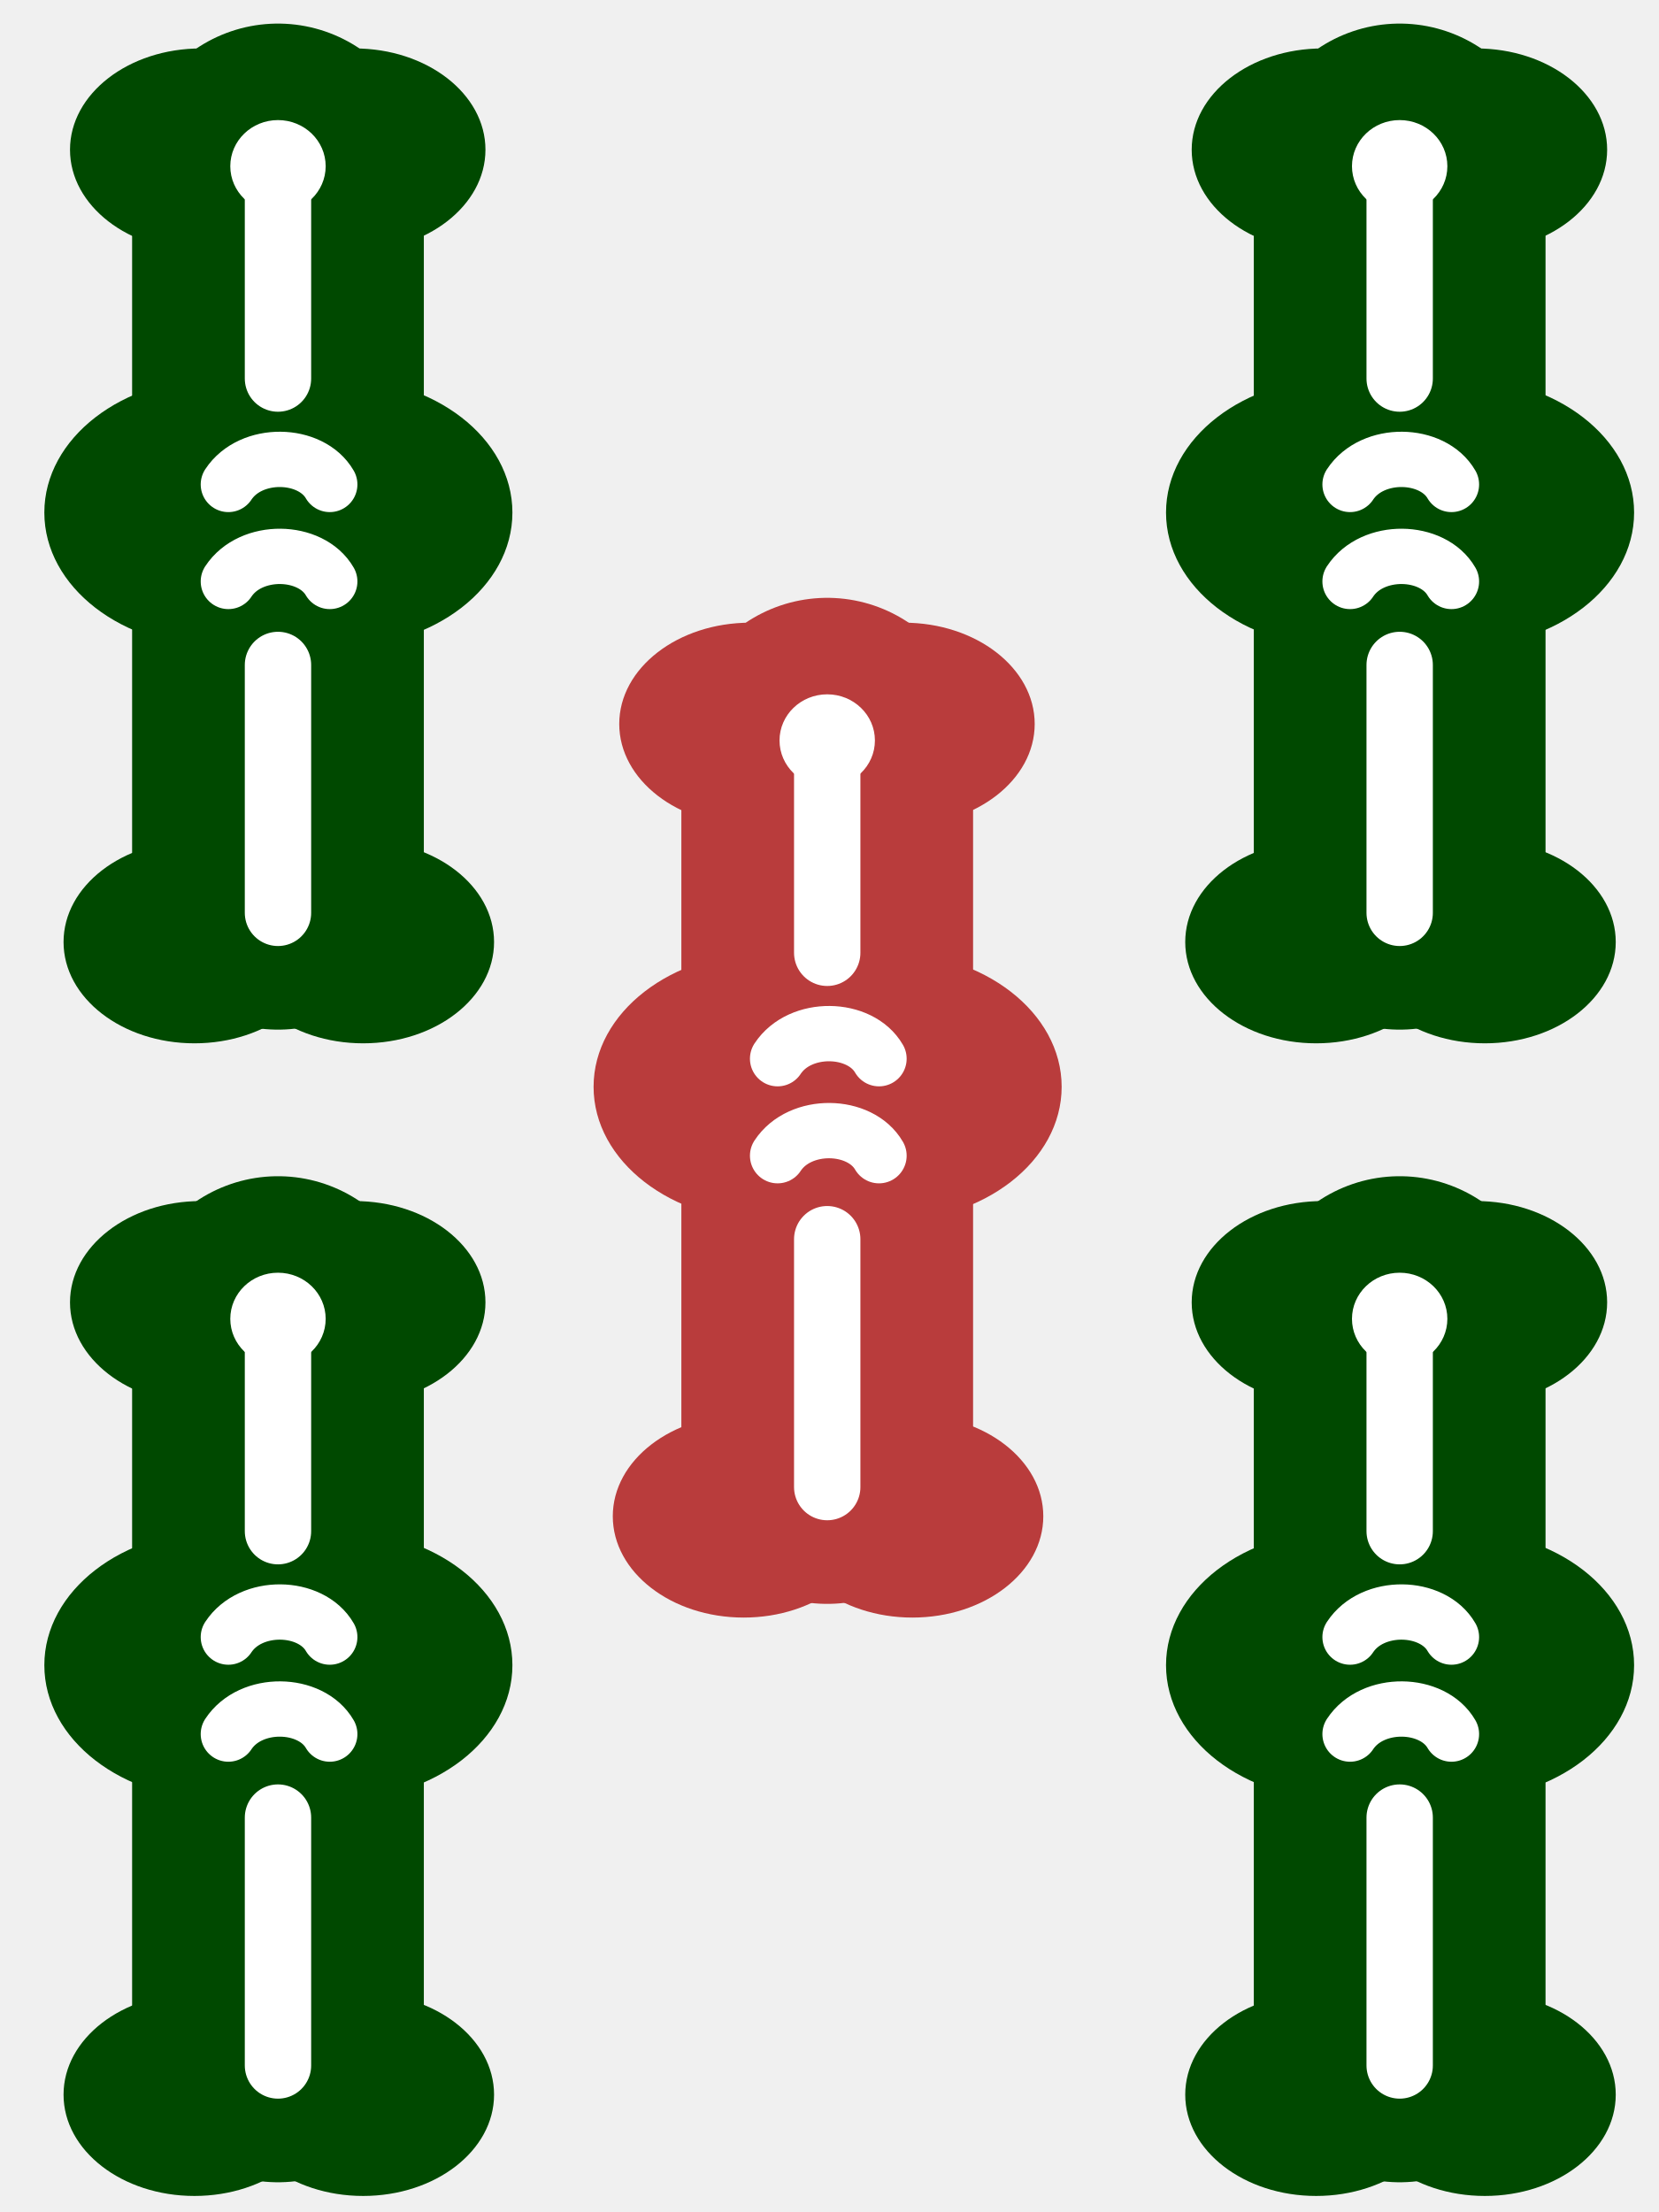
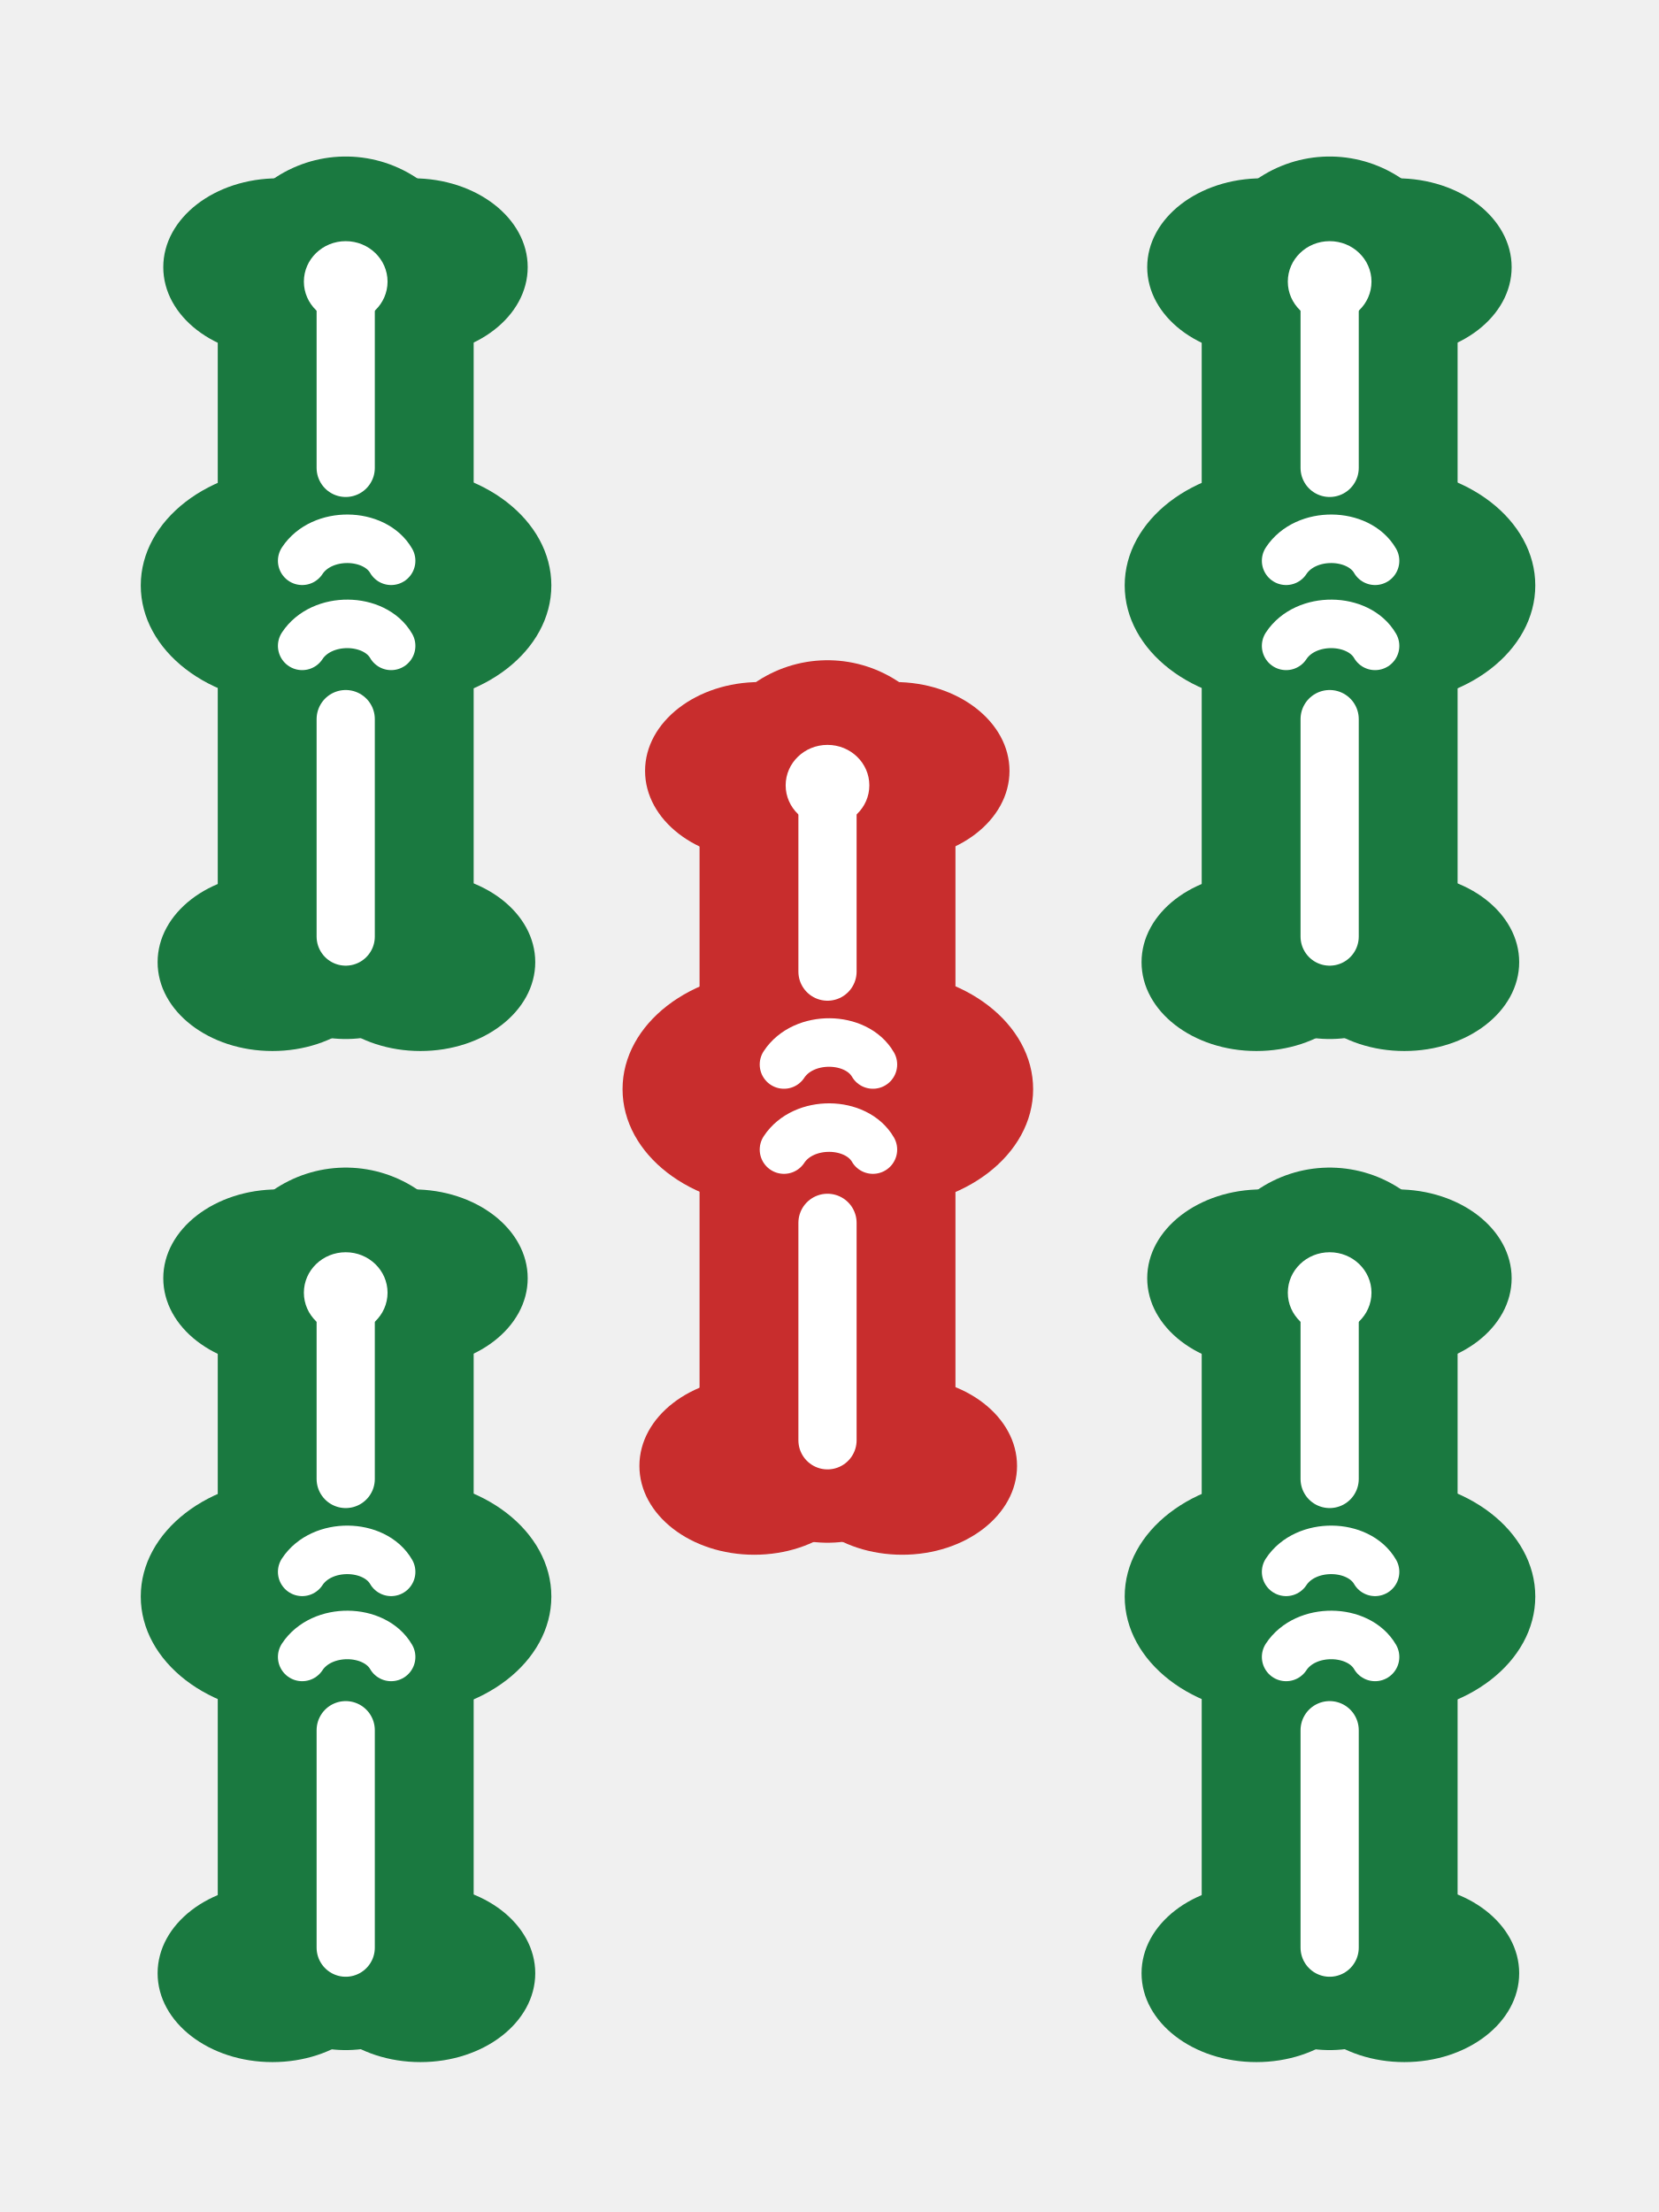
- <svg xmlns="http://www.w3.org/2000/svg" xmlns:ns1="http://www.openswatchbook.org/uri/2009/osb" width="300" height="400" viewBox="0 0 300 400" id="svg2" version="1.1">
+ <svg xmlns="http://www.w3.org/2000/svg" xmlns:ns1="http://www.openswatchbook.org/uri/2009/osb" width="300" height="400" viewBox="-21 -28 342 456" id="svg2" version="1.1">
  <defs id="defs4">
    <linearGradient id="linearGradient10055" ns1:paint="solid">
      <stop style="stop-color:#000000;stop-opacity:1;" offset="0" id="stop10057" />
    </linearGradient>
    <marker orient="auto" refY="0" refX="0" id="Arrow1Lstart" style="overflow:visible">
      <path id="path4978" d="M 0,0 5,-5 -12.5,0 5,5 0,0 Z" style="fill:#000000;fill-opacity:1;fill-rule:evenodd;stroke:#ff5c00;stroke-width:1pt;stroke-opacity:1" transform="matrix(0.8,0,0,0.8,10,0)" />
    </marker>
    <clipPath clipPathUnits="userSpaceOnUse" id="clipPath4243">
      <circle style="opacity:1;fill:#000000;fill-opacity:0.297;fill-rule:nonzero;stroke:#000000;stroke-width:19.133;stroke-linecap:butt;stroke-linejoin:round;stroke-miterlimit:4;stroke-dasharray:none;stroke-dashoffset:0;stroke-opacity:1" id="circle4245" cx="-264.66" cy="-198.207" r="293.954" />
    </clipPath>
    <clipPath clipPathUnits="userSpaceOnUse" id="clipPath7847">
      <ellipse style="opacity:1;fill:#822600;fill-opacity:1;fill-rule:nonzero;stroke:none;stroke-width:12;stroke-linecap:round;stroke-linejoin:round;stroke-miterlimit:4;stroke-dasharray:none;stroke-dashoffset:0;stroke-opacity:1" id="ellipse7849" cx="394" cy="552.362" rx="349.495" ry="216" />
    </clipPath>
    <clipPath clipPathUnits="userSpaceOnUse" id="clipPath4243-1">
      <circle style="opacity:1;fill:#000000;fill-opacity:0.297;fill-rule:nonzero;stroke:#000000;stroke-width:19.133;stroke-linecap:butt;stroke-linejoin:round;stroke-miterlimit:4;stroke-dasharray:none;stroke-dashoffset:0;stroke-opacity:1" id="circle4245-4" cx="-264.66" cy="-198.207" r="293.954" />
    </clipPath>
    <clipPath clipPathUnits="userSpaceOnUse" id="clipPath7876">
      <circle style="opacity:1;fill:#000000;fill-opacity:0.297;fill-rule:nonzero;stroke:#000000;stroke-width:19.133;stroke-linecap:butt;stroke-linejoin:round;stroke-miterlimit:4;stroke-dasharray:none;stroke-dashoffset:0;stroke-opacity:1" id="circle7878" cx="-264.66" cy="-198.207" r="293.954" />
    </clipPath>
    <clipPath clipPathUnits="userSpaceOnUse" id="clipPath14693">
      <rect style="opacity:1;fill:#a53c3c;fill-opacity:1;fill-rule:nonzero;stroke:none;stroke-width:8;stroke-linecap:round;stroke-linejoin:round;stroke-miterlimit:4;stroke-dasharray:none;stroke-dashoffset:0;stroke-opacity:1" id="rect14695" width="131.784" height="168.821" x="-332.596" y="383.498" rx="1.255" ry="3.751" transform="matrix(0.9993908,-0.03489951,0.03489951,0.9993908,0,0)" />
    </clipPath>
    <clipPath clipPathUnits="userSpaceOnUse" id="clipPath14952">
      <ellipse style="opacity:1;fill:#a53c3c;fill-opacity:1;fill-rule:nonzero;stroke:none;stroke-width:7;stroke-linecap:round;stroke-linejoin:round;stroke-miterlimit:4;stroke-dasharray:none;stroke-dashoffset:0;stroke-opacity:1" id="ellipse14954" cx="-271.344" cy="647.256" rx="69.057" ry="116.911" transform="matrix(0.9993908,-0.03489951,0.03489951,0.9993908,0,0)" />
    </clipPath>
  </defs>
  <g id="layer1" transform="translate(0,-652.3622)">
    <g transform="matrix(0.9591565,0,0,0.9591565,-93.20763,235.2361)" id="g4271">
-       <ellipse style="opacity:1;fill:#004900;fill-opacity:1;fill-rule:nonzero;stroke:none;stroke-width:30;stroke-linecap:round;stroke-linejoin:round;stroke-miterlimit:4;stroke-dasharray:none;stroke-dashoffset:0;stroke-opacity:1" id="ellipse4273" cx="135.055" cy="680.426" rx="24.68" ry="19.097" />
-       <ellipse cy="680.426" cx="164.02" id="ellipse4275" style="opacity:1;fill:#004900;fill-opacity:1;fill-rule:nonzero;stroke:none;stroke-width:30;stroke-linecap:round;stroke-linejoin:round;stroke-miterlimit:4;stroke-dasharray:none;stroke-dashoffset:0;stroke-opacity:1" rx="24.68" ry="19.097" />
-       <ellipse cy="829.799" cx="133.838" id="ellipse4277" style="opacity:1;fill:#004900;fill-opacity:1;fill-rule:nonzero;stroke:none;stroke-width:30;stroke-linecap:round;stroke-linejoin:round;stroke-miterlimit:4;stroke-dasharray:none;stroke-dashoffset:0;stroke-opacity:1" rx="24.68" ry="19.097" />
-       <path style="fill:none;fill-rule:evenodd;stroke:#004900;stroke-width:55;stroke-linecap:round;stroke-linejoin:miter;stroke-miterlimit:4;stroke-dasharray:none;stroke-opacity:1" d="m 149.585,818.816 0,-134.674" id="path4279" />
-       <ellipse style="opacity:1;fill:#004900;fill-opacity:1;fill-rule:nonzero;stroke:none;stroke-width:30;stroke-linecap:round;stroke-linejoin:round;stroke-miterlimit:4;stroke-dasharray:none;stroke-dashoffset:0;stroke-opacity:1" id="ellipse4281" cx="165.642" cy="829.799" rx="24.68" ry="19.097" />
-       <ellipse style="opacity:1;fill:#004900;fill-opacity:1;fill-rule:nonzero;stroke:none;stroke-width:30;stroke-linecap:round;stroke-linejoin:round;stroke-miterlimit:4;stroke-dasharray:none;stroke-dashoffset:0;stroke-opacity:1" id="ellipse4283" cx="160.995" cy="748.831" rx="32.787" ry="25.37" />
-       <ellipse cy="748.831" cx="138.323" id="ellipse4285" style="opacity:1;fill:#004900;fill-opacity:1;fill-rule:nonzero;stroke:none;stroke-width:30;stroke-linecap:round;stroke-linejoin:round;stroke-miterlimit:4;stroke-dasharray:none;stroke-dashoffset:0;stroke-opacity:1" rx="32.787" ry="25.37" />
+       <ellipse style="opacity:1;fill:#1a7940;fill-opacity:1;fill-rule:nonzero;stroke:none;stroke-width:30;stroke-linecap:round;stroke-linejoin:round;stroke-miterlimit:4;stroke-dasharray:none;stroke-dashoffset:0;stroke-opacity:1" id="ellipse4273" cx="135.055" cy="680.426" rx="24.68" ry="19.097" />
+       <ellipse cy="680.426" cx="164.02" id="ellipse4275" style="opacity:1;fill:#1a7940;fill-opacity:1;fill-rule:nonzero;stroke:none;stroke-width:30;stroke-linecap:round;stroke-linejoin:round;stroke-miterlimit:4;stroke-dasharray:none;stroke-dashoffset:0;stroke-opacity:1" rx="24.68" ry="19.097" />
+       <ellipse cy="829.799" cx="133.838" id="ellipse4277" style="opacity:1;fill:#1a7940;fill-opacity:1;fill-rule:nonzero;stroke:none;stroke-width:30;stroke-linecap:round;stroke-linejoin:round;stroke-miterlimit:4;stroke-dasharray:none;stroke-dashoffset:0;stroke-opacity:1" rx="24.68" ry="19.097" />
+       <path style="fill:none;fill-rule:evenodd;stroke:#1a7940;stroke-width:55;stroke-linecap:round;stroke-linejoin:miter;stroke-miterlimit:4;stroke-dasharray:none;stroke-opacity:1" d="m 149.585,818.816 0,-134.674" id="path4279" />
+       <ellipse style="opacity:1;fill:#1a7940;fill-opacity:1;fill-rule:nonzero;stroke:none;stroke-width:30;stroke-linecap:round;stroke-linejoin:round;stroke-miterlimit:4;stroke-dasharray:none;stroke-dashoffset:0;stroke-opacity:1" id="ellipse4281" cx="165.642" cy="829.799" rx="24.68" ry="19.097" />
+       <ellipse style="opacity:1;fill:#1a7940;fill-opacity:1;fill-rule:nonzero;stroke:none;stroke-width:30;stroke-linecap:round;stroke-linejoin:round;stroke-miterlimit:4;stroke-dasharray:none;stroke-dashoffset:0;stroke-opacity:1" id="ellipse4283" cx="160.995" cy="748.831" rx="32.787" ry="25.37" />
+       <ellipse cy="748.831" cx="138.323" id="ellipse4285" style="opacity:1;fill:#1a7940;fill-opacity:1;fill-rule:nonzero;stroke:none;stroke-width:30;stroke-linecap:round;stroke-linejoin:round;stroke-miterlimit:4;stroke-dasharray:none;stroke-dashoffset:0;stroke-opacity:1" rx="32.787" ry="25.37" />
      <path style="fill:none;fill-rule:evenodd;stroke:#ffffff;stroke-width:12.511;stroke-linecap:round;stroke-linejoin:miter;stroke-miterlimit:4;stroke-dasharray:none;stroke-opacity:1" d="m 149.585,685.723 0,37.842" id="path4287" />
      <path id="path4289" d="m 149.585,777.562 0,46.734" style="fill:none;fill-rule:evenodd;stroke:#ffffff;stroke-width:12.511;stroke-linecap:round;stroke-linejoin:miter;stroke-miterlimit:4;stroke-dasharray:none;stroke-opacity:1" />
      <ellipse ry="8.697" rx="8.992" style="opacity:1;fill:#ffffff;fill-opacity:1;fill-rule:nonzero;stroke:none;stroke-width:10;stroke-linecap:round;stroke-linejoin:round;stroke-miterlimit:4;stroke-dasharray:none;stroke-dashoffset:0;stroke-opacity:1" id="ellipse4291" cx="149.585" cy="683.533" />
      <path id="path4293" d="m 140.229,761.818 c 4.228,-6.441 15.56,-6.163 19.118,0" style="fill:none;fill-rule:evenodd;stroke:#ffffff;stroke-width:10.426;stroke-linecap:round;stroke-linejoin:round;stroke-miterlimit:4;stroke-dasharray:none;stroke-opacity:1" />
      <path style="fill:none;fill-rule:evenodd;stroke:#ffffff;stroke-width:10.426;stroke-linecap:round;stroke-linejoin:round;stroke-miterlimit:4;stroke-dasharray:none;stroke-opacity:1" d="m 140.229,743.531 c 4.228,-6.441 15.56,-6.163 19.118,0" id="path4295" />
    </g>
    <g transform="matrix(0.9591565,0,0,0.9591565,109.6294,235.2361)" id="g4297">
-       <ellipse style="opacity:1;fill:#004900;fill-opacity:1;fill-rule:nonzero;stroke:none;stroke-width:30;stroke-linecap:round;stroke-linejoin:round;stroke-miterlimit:4;stroke-dasharray:none;stroke-dashoffset:0;stroke-opacity:1" id="ellipse4299" cx="135.055" cy="680.426" rx="24.68" ry="19.097" />
-       <ellipse cy="680.426" cx="164.02" id="ellipse4301" style="opacity:1;fill:#004900;fill-opacity:1;fill-rule:nonzero;stroke:none;stroke-width:30;stroke-linecap:round;stroke-linejoin:round;stroke-miterlimit:4;stroke-dasharray:none;stroke-dashoffset:0;stroke-opacity:1" rx="24.68" ry="19.097" />
-       <ellipse cy="829.799" cx="133.838" id="ellipse4303" style="opacity:1;fill:#004900;fill-opacity:1;fill-rule:nonzero;stroke:none;stroke-width:30;stroke-linecap:round;stroke-linejoin:round;stroke-miterlimit:4;stroke-dasharray:none;stroke-dashoffset:0;stroke-opacity:1" rx="24.68" ry="19.097" />
-       <path style="fill:none;fill-rule:evenodd;stroke:#004900;stroke-width:55;stroke-linecap:round;stroke-linejoin:miter;stroke-miterlimit:4;stroke-dasharray:none;stroke-opacity:1" d="m 149.585,818.816 0,-134.674" id="path4305" />
-       <ellipse style="opacity:1;fill:#004900;fill-opacity:1;fill-rule:nonzero;stroke:none;stroke-width:30;stroke-linecap:round;stroke-linejoin:round;stroke-miterlimit:4;stroke-dasharray:none;stroke-dashoffset:0;stroke-opacity:1" id="ellipse4307" cx="165.642" cy="829.799" rx="24.68" ry="19.097" />
-       <ellipse style="opacity:1;fill:#004900;fill-opacity:1;fill-rule:nonzero;stroke:none;stroke-width:30;stroke-linecap:round;stroke-linejoin:round;stroke-miterlimit:4;stroke-dasharray:none;stroke-dashoffset:0;stroke-opacity:1" id="ellipse4309" cx="160.995" cy="748.831" rx="32.787" ry="25.37" />
-       <ellipse cy="748.831" cx="138.323" id="ellipse4311" style="opacity:1;fill:#004900;fill-opacity:1;fill-rule:nonzero;stroke:none;stroke-width:30;stroke-linecap:round;stroke-linejoin:round;stroke-miterlimit:4;stroke-dasharray:none;stroke-dashoffset:0;stroke-opacity:1" rx="32.787" ry="25.37" />
+       <ellipse style="opacity:1;fill:#1a7940;fill-opacity:1;fill-rule:nonzero;stroke:none;stroke-width:30;stroke-linecap:round;stroke-linejoin:round;stroke-miterlimit:4;stroke-dasharray:none;stroke-dashoffset:0;stroke-opacity:1" id="ellipse4299" cx="135.055" cy="680.426" rx="24.68" ry="19.097" />
+       <ellipse cy="680.426" cx="164.02" id="ellipse4301" style="opacity:1;fill:#1a7940;fill-opacity:1;fill-rule:nonzero;stroke:none;stroke-width:30;stroke-linecap:round;stroke-linejoin:round;stroke-miterlimit:4;stroke-dasharray:none;stroke-dashoffset:0;stroke-opacity:1" rx="24.68" ry="19.097" />
+       <ellipse cy="829.799" cx="133.838" id="ellipse4303" style="opacity:1;fill:#1a7940;fill-opacity:1;fill-rule:nonzero;stroke:none;stroke-width:30;stroke-linecap:round;stroke-linejoin:round;stroke-miterlimit:4;stroke-dasharray:none;stroke-dashoffset:0;stroke-opacity:1" rx="24.68" ry="19.097" />
+       <path style="fill:none;fill-rule:evenodd;stroke:#1a7940;stroke-width:55;stroke-linecap:round;stroke-linejoin:miter;stroke-miterlimit:4;stroke-dasharray:none;stroke-opacity:1" d="m 149.585,818.816 0,-134.674" id="path4305" />
+       <ellipse style="opacity:1;fill:#1a7940;fill-opacity:1;fill-rule:nonzero;stroke:none;stroke-width:30;stroke-linecap:round;stroke-linejoin:round;stroke-miterlimit:4;stroke-dasharray:none;stroke-dashoffset:0;stroke-opacity:1" id="ellipse4307" cx="165.642" cy="829.799" rx="24.68" ry="19.097" />
+       <ellipse style="opacity:1;fill:#1a7940;fill-opacity:1;fill-rule:nonzero;stroke:none;stroke-width:30;stroke-linecap:round;stroke-linejoin:round;stroke-miterlimit:4;stroke-dasharray:none;stroke-dashoffset:0;stroke-opacity:1" id="ellipse4309" cx="160.995" cy="748.831" rx="32.787" ry="25.37" />
+       <ellipse cy="748.831" cx="138.323" id="ellipse4311" style="opacity:1;fill:#1a7940;fill-opacity:1;fill-rule:nonzero;stroke:none;stroke-width:30;stroke-linecap:round;stroke-linejoin:round;stroke-miterlimit:4;stroke-dasharray:none;stroke-dashoffset:0;stroke-opacity:1" rx="32.787" ry="25.37" />
      <path style="fill:none;fill-rule:evenodd;stroke:#ffffff;stroke-width:12.511;stroke-linecap:round;stroke-linejoin:miter;stroke-miterlimit:4;stroke-dasharray:none;stroke-opacity:1" d="m 149.585,685.723 0,37.842" id="path4313" />
      <path id="path4315" d="m 149.585,777.562 0,46.734" style="fill:none;fill-rule:evenodd;stroke:#ffffff;stroke-width:12.511;stroke-linecap:round;stroke-linejoin:miter;stroke-miterlimit:4;stroke-dasharray:none;stroke-opacity:1" />
      <ellipse ry="8.697" rx="8.992" style="opacity:1;fill:#ffffff;fill-opacity:1;fill-rule:nonzero;stroke:none;stroke-width:10;stroke-linecap:round;stroke-linejoin:round;stroke-miterlimit:4;stroke-dasharray:none;stroke-dashoffset:0;stroke-opacity:1" id="ellipse4317" cx="149.585" cy="683.533" />
      <path id="path4319" d="m 140.229,761.818 c 4.228,-6.441 15.56,-6.163 19.118,0" style="fill:none;fill-rule:evenodd;stroke:#ffffff;stroke-width:10.426;stroke-linecap:round;stroke-linejoin:round;stroke-miterlimit:4;stroke-dasharray:none;stroke-opacity:1" />
      <path style="fill:none;fill-rule:evenodd;stroke:#ffffff;stroke-width:10.426;stroke-linecap:round;stroke-linejoin:round;stroke-miterlimit:4;stroke-dasharray:none;stroke-opacity:1" d="m 140.229,743.531 c 4.228,-6.441 15.56,-6.163 19.118,0" id="path4321" />
    </g>
    <g id="g4337" transform="matrix(0.9591565,0,0,0.9591565,6.112593,130.6453)">
-       <ellipse ry="19.097" rx="24.68" cy="680.426" cx="135.055" id="ellipse4339" style="opacity:1;fill:#b93c3c;fill-opacity:1;fill-rule:nonzero;stroke:none;stroke-width:30;stroke-linecap:round;stroke-linejoin:round;stroke-miterlimit:4;stroke-dasharray:none;stroke-dashoffset:0;stroke-opacity:1" />
-       <ellipse ry="19.097" rx="24.68" style="opacity:1;fill:#b93c3c;fill-opacity:1;fill-rule:nonzero;stroke:none;stroke-width:30;stroke-linecap:round;stroke-linejoin:round;stroke-miterlimit:4;stroke-dasharray:none;stroke-dashoffset:0;stroke-opacity:1" id="ellipse4341" cx="164.02" cy="680.426" />
-       <ellipse ry="19.097" rx="24.68" style="opacity:1;fill:#b93c3c;fill-opacity:1;fill-rule:nonzero;stroke:none;stroke-width:30;stroke-linecap:round;stroke-linejoin:round;stroke-miterlimit:4;stroke-dasharray:none;stroke-dashoffset:0;stroke-opacity:1" id="ellipse4343" cx="133.838" cy="829.799" />
-       <path id="path4345" d="m 149.585,818.816 0,-134.674" style="fill:none;fill-rule:evenodd;stroke:#b93c3c;stroke-width:55;stroke-linecap:round;stroke-linejoin:miter;stroke-miterlimit:4;stroke-dasharray:none;stroke-opacity:1" />
-       <ellipse ry="19.097" rx="24.68" cy="829.799" cx="165.642" id="ellipse4347" style="opacity:1;fill:#b93c3c;fill-opacity:1;fill-rule:nonzero;stroke:none;stroke-width:30;stroke-linecap:round;stroke-linejoin:round;stroke-miterlimit:4;stroke-dasharray:none;stroke-dashoffset:0;stroke-opacity:1" />
-       <ellipse ry="25.37" rx="32.787" cy="748.831" cx="160.995" id="ellipse4349" style="opacity:1;fill:#b93c3c;fill-opacity:1;fill-rule:nonzero;stroke:none;stroke-width:30;stroke-linecap:round;stroke-linejoin:round;stroke-miterlimit:4;stroke-dasharray:none;stroke-dashoffset:0;stroke-opacity:1" />
-       <ellipse ry="25.37" rx="32.787" style="opacity:1;fill:#b93c3c;fill-opacity:1;fill-rule:nonzero;stroke:none;stroke-width:30;stroke-linecap:round;stroke-linejoin:round;stroke-miterlimit:4;stroke-dasharray:none;stroke-dashoffset:0;stroke-opacity:1" id="ellipse4351" cx="138.323" cy="748.831" />
+       <ellipse ry="19.097" rx="24.68" cy="680.426" cx="135.055" id="ellipse4339" style="opacity:1;fill:#c82d2d;fill-opacity:1;fill-rule:nonzero;stroke:none;stroke-width:30;stroke-linecap:round;stroke-linejoin:round;stroke-miterlimit:4;stroke-dasharray:none;stroke-dashoffset:0;stroke-opacity:1" />
+       <ellipse ry="19.097" rx="24.68" style="opacity:1;fill:#c82d2d;fill-opacity:1;fill-rule:nonzero;stroke:none;stroke-width:30;stroke-linecap:round;stroke-linejoin:round;stroke-miterlimit:4;stroke-dasharray:none;stroke-dashoffset:0;stroke-opacity:1" id="ellipse4341" cx="164.02" cy="680.426" />
+       <ellipse ry="19.097" rx="24.68" style="opacity:1;fill:#c82d2d;fill-opacity:1;fill-rule:nonzero;stroke:none;stroke-width:30;stroke-linecap:round;stroke-linejoin:round;stroke-miterlimit:4;stroke-dasharray:none;stroke-dashoffset:0;stroke-opacity:1" id="ellipse4343" cx="133.838" cy="829.799" />
+       <path id="path4345" d="m 149.585,818.816 0,-134.674" style="fill:none;fill-rule:evenodd;stroke:#c82d2d;stroke-width:55;stroke-linecap:round;stroke-linejoin:miter;stroke-miterlimit:4;stroke-dasharray:none;stroke-opacity:1" />
+       <ellipse ry="19.097" rx="24.68" cy="829.799" cx="165.642" id="ellipse4347" style="opacity:1;fill:#c82d2d;fill-opacity:1;fill-rule:nonzero;stroke:none;stroke-width:30;stroke-linecap:round;stroke-linejoin:round;stroke-miterlimit:4;stroke-dasharray:none;stroke-dashoffset:0;stroke-opacity:1" />
+       <ellipse ry="25.37" rx="32.787" cy="748.831" cx="160.995" id="ellipse4349" style="opacity:1;fill:#c82d2d;fill-opacity:1;fill-rule:nonzero;stroke:none;stroke-width:30;stroke-linecap:round;stroke-linejoin:round;stroke-miterlimit:4;stroke-dasharray:none;stroke-dashoffset:0;stroke-opacity:1" />
+       <ellipse ry="25.37" rx="32.787" style="opacity:1;fill:#c82d2d;fill-opacity:1;fill-rule:nonzero;stroke:none;stroke-width:30;stroke-linecap:round;stroke-linejoin:round;stroke-miterlimit:4;stroke-dasharray:none;stroke-dashoffset:0;stroke-opacity:1" id="ellipse4351" cx="138.323" cy="748.831" />
      <path id="path4353" d="m 149.585,685.723 0,37.842" style="fill:none;fill-rule:evenodd;stroke:#ffffff;stroke-width:12.511;stroke-linecap:round;stroke-linejoin:miter;stroke-miterlimit:4;stroke-dasharray:none;stroke-opacity:1" />
      <path style="fill:none;fill-rule:evenodd;stroke:#ffffff;stroke-width:12.511;stroke-linecap:round;stroke-linejoin:miter;stroke-miterlimit:4;stroke-dasharray:none;stroke-opacity:1" d="m 149.585,777.562 0,46.734" id="path4355" />
      <ellipse cy="683.533" cx="149.585" id="ellipse4357" style="opacity:1;fill:#ffffff;fill-opacity:1;fill-rule:nonzero;stroke:none;stroke-width:10;stroke-linecap:round;stroke-linejoin:round;stroke-miterlimit:4;stroke-dasharray:none;stroke-dashoffset:0;stroke-opacity:1" rx="8.992" ry="8.697" />
      <path style="fill:none;fill-rule:evenodd;stroke:#ffffff;stroke-width:10.426;stroke-linecap:round;stroke-linejoin:round;stroke-miterlimit:4;stroke-dasharray:none;stroke-opacity:1" d="m 140.229,761.818 c 4.228,-6.441 15.56,-6.163 19.118,0" id="path4359" />
      <path id="path4361" d="m 140.229,743.531 c 4.228,-6.441 15.56,-6.163 19.118,0" style="fill:none;fill-rule:evenodd;stroke:#ffffff;stroke-width:10.426;stroke-linecap:round;stroke-linejoin:round;stroke-miterlimit:4;stroke-dasharray:none;stroke-opacity:1" />
    </g>
    <g id="g4307" transform="matrix(0.9591565,0,0,0.9591565,109.6294,26.80356)">
-       <ellipse ry="19.097" rx="24.68" cy="680.426" cx="135.055" id="ellipse4310" style="opacity:1;fill:#004900;fill-opacity:1;fill-rule:nonzero;stroke:none;stroke-width:30;stroke-linecap:round;stroke-linejoin:round;stroke-miterlimit:4;stroke-dasharray:none;stroke-dashoffset:0;stroke-opacity:1" />
-       <ellipse ry="19.097" rx="24.68" style="opacity:1;fill:#004900;fill-opacity:1;fill-rule:nonzero;stroke:none;stroke-width:30;stroke-linecap:round;stroke-linejoin:round;stroke-miterlimit:4;stroke-dasharray:none;stroke-dashoffset:0;stroke-opacity:1" id="ellipse4312" cx="164.02" cy="680.426" />
-       <ellipse ry="19.097" rx="24.68" style="opacity:1;fill:#004900;fill-opacity:1;fill-rule:nonzero;stroke:none;stroke-width:30;stroke-linecap:round;stroke-linejoin:round;stroke-miterlimit:4;stroke-dasharray:none;stroke-dashoffset:0;stroke-opacity:1" id="ellipse4315" cx="133.838" cy="829.799" />
-       <path id="path4317" d="m 149.585,818.816 0,-134.674" style="fill:none;fill-rule:evenodd;stroke:#004900;stroke-width:55;stroke-linecap:round;stroke-linejoin:miter;stroke-miterlimit:4;stroke-dasharray:none;stroke-opacity:1" />
-       <ellipse ry="19.097" rx="24.68" cy="829.799" cx="165.642" id="ellipse4319" style="opacity:1;fill:#004900;fill-opacity:1;fill-rule:nonzero;stroke:none;stroke-width:30;stroke-linecap:round;stroke-linejoin:round;stroke-miterlimit:4;stroke-dasharray:none;stroke-dashoffset:0;stroke-opacity:1" />
-       <ellipse ry="25.37" rx="32.787" cy="748.831" cx="160.995" id="ellipse4321" style="opacity:1;fill:#004900;fill-opacity:1;fill-rule:nonzero;stroke:none;stroke-width:30;stroke-linecap:round;stroke-linejoin:round;stroke-miterlimit:4;stroke-dasharray:none;stroke-dashoffset:0;stroke-opacity:1" />
-       <ellipse ry="25.37" rx="32.787" style="opacity:1;fill:#004900;fill-opacity:1;fill-rule:nonzero;stroke:none;stroke-width:30;stroke-linecap:round;stroke-linejoin:round;stroke-miterlimit:4;stroke-dasharray:none;stroke-dashoffset:0;stroke-opacity:1" id="ellipse4323" cx="138.323" cy="748.831" />
+       <ellipse ry="19.097" rx="24.68" cy="680.426" cx="135.055" id="ellipse4310" style="opacity:1;fill:#1a7940;fill-opacity:1;fill-rule:nonzero;stroke:none;stroke-width:30;stroke-linecap:round;stroke-linejoin:round;stroke-miterlimit:4;stroke-dasharray:none;stroke-dashoffset:0;stroke-opacity:1" />
+       <ellipse ry="19.097" rx="24.68" style="opacity:1;fill:#1a7940;fill-opacity:1;fill-rule:nonzero;stroke:none;stroke-width:30;stroke-linecap:round;stroke-linejoin:round;stroke-miterlimit:4;stroke-dasharray:none;stroke-dashoffset:0;stroke-opacity:1" id="ellipse4312" cx="164.02" cy="680.426" />
+       <ellipse ry="19.097" rx="24.68" style="opacity:1;fill:#1a7940;fill-opacity:1;fill-rule:nonzero;stroke:none;stroke-width:30;stroke-linecap:round;stroke-linejoin:round;stroke-miterlimit:4;stroke-dasharray:none;stroke-dashoffset:0;stroke-opacity:1" id="ellipse4315" cx="133.838" cy="829.799" />
+       <path id="path4317" d="m 149.585,818.816 0,-134.674" style="fill:none;fill-rule:evenodd;stroke:#1a7940;stroke-width:55;stroke-linecap:round;stroke-linejoin:miter;stroke-miterlimit:4;stroke-dasharray:none;stroke-opacity:1" />
+       <ellipse ry="19.097" rx="24.68" cy="829.799" cx="165.642" id="ellipse4319" style="opacity:1;fill:#1a7940;fill-opacity:1;fill-rule:nonzero;stroke:none;stroke-width:30;stroke-linecap:round;stroke-linejoin:round;stroke-miterlimit:4;stroke-dasharray:none;stroke-dashoffset:0;stroke-opacity:1" />
+       <ellipse ry="25.37" rx="32.787" cy="748.831" cx="160.995" id="ellipse4321" style="opacity:1;fill:#1a7940;fill-opacity:1;fill-rule:nonzero;stroke:none;stroke-width:30;stroke-linecap:round;stroke-linejoin:round;stroke-miterlimit:4;stroke-dasharray:none;stroke-dashoffset:0;stroke-opacity:1" />
+       <ellipse ry="25.37" rx="32.787" style="opacity:1;fill:#1a7940;fill-opacity:1;fill-rule:nonzero;stroke:none;stroke-width:30;stroke-linecap:round;stroke-linejoin:round;stroke-miterlimit:4;stroke-dasharray:none;stroke-dashoffset:0;stroke-opacity:1" id="ellipse4323" cx="138.323" cy="748.831" />
      <path id="path4325" d="m 149.585,685.723 0,37.842" style="fill:none;fill-rule:evenodd;stroke:#ffffff;stroke-width:12.511;stroke-linecap:round;stroke-linejoin:miter;stroke-miterlimit:4;stroke-dasharray:none;stroke-opacity:1" />
      <path style="fill:none;fill-rule:evenodd;stroke:#ffffff;stroke-width:12.511;stroke-linecap:round;stroke-linejoin:miter;stroke-miterlimit:4;stroke-dasharray:none;stroke-opacity:1" d="m 149.585,777.562 0,46.734" id="path4327" />
      <ellipse cy="683.533" cx="149.585" id="ellipse4329" style="opacity:1;fill:#ffffff;fill-opacity:1;fill-rule:nonzero;stroke:none;stroke-width:10;stroke-linecap:round;stroke-linejoin:round;stroke-miterlimit:4;stroke-dasharray:none;stroke-dashoffset:0;stroke-opacity:1" rx="8.992" ry="8.697" />
      <path style="fill:none;fill-rule:evenodd;stroke:#ffffff;stroke-width:10.426;stroke-linecap:round;stroke-linejoin:round;stroke-miterlimit:4;stroke-dasharray:none;stroke-opacity:1" d="m 140.229,761.818 c 4.228,-6.441 15.56,-6.163 19.118,0" id="path4331" />
      <path id="path4333" d="m 140.229,743.531 c 4.228,-6.441 15.56,-6.163 19.118,0" style="fill:none;fill-rule:evenodd;stroke:#ffffff;stroke-width:10.426;stroke-linecap:round;stroke-linejoin:round;stroke-miterlimit:4;stroke-dasharray:none;stroke-opacity:1" />
    </g>
    <g id="g4335" transform="matrix(0.9591565,0,0,0.9591565,-93.20763,26.80356)">
-       <ellipse ry="19.097" rx="24.68" cy="680.426" cx="135.055" id="ellipse4337" style="opacity:1;fill:#004900;fill-opacity:1;fill-rule:nonzero;stroke:none;stroke-width:30;stroke-linecap:round;stroke-linejoin:round;stroke-miterlimit:4;stroke-dasharray:none;stroke-dashoffset:0;stroke-opacity:1" />
-       <ellipse ry="19.097" rx="24.68" style="opacity:1;fill:#004900;fill-opacity:1;fill-rule:nonzero;stroke:none;stroke-width:30;stroke-linecap:round;stroke-linejoin:round;stroke-miterlimit:4;stroke-dasharray:none;stroke-dashoffset:0;stroke-opacity:1" id="ellipse4340" cx="164.02" cy="680.426" />
-       <ellipse ry="19.097" rx="24.68" style="opacity:1;fill:#004900;fill-opacity:1;fill-rule:nonzero;stroke:none;stroke-width:30;stroke-linecap:round;stroke-linejoin:round;stroke-miterlimit:4;stroke-dasharray:none;stroke-dashoffset:0;stroke-opacity:1" id="ellipse4342" cx="133.838" cy="829.799" />
-       <path id="path4344" d="m 149.585,818.816 0,-134.674" style="fill:none;fill-rule:evenodd;stroke:#004900;stroke-width:55;stroke-linecap:round;stroke-linejoin:miter;stroke-miterlimit:4;stroke-dasharray:none;stroke-opacity:1" />
-       <ellipse ry="19.097" rx="24.68" cy="829.799" cx="165.642" id="ellipse4346" style="opacity:1;fill:#004900;fill-opacity:1;fill-rule:nonzero;stroke:none;stroke-width:30;stroke-linecap:round;stroke-linejoin:round;stroke-miterlimit:4;stroke-dasharray:none;stroke-dashoffset:0;stroke-opacity:1" />
-       <ellipse ry="25.37" rx="32.787" cy="748.831" cx="160.995" id="ellipse4348" style="opacity:1;fill:#004900;fill-opacity:1;fill-rule:nonzero;stroke:none;stroke-width:30;stroke-linecap:round;stroke-linejoin:round;stroke-miterlimit:4;stroke-dasharray:none;stroke-dashoffset:0;stroke-opacity:1" />
-       <ellipse ry="25.37" rx="32.787" style="opacity:1;fill:#004900;fill-opacity:1;fill-rule:nonzero;stroke:none;stroke-width:30;stroke-linecap:round;stroke-linejoin:round;stroke-miterlimit:4;stroke-dasharray:none;stroke-dashoffset:0;stroke-opacity:1" id="ellipse4350" cx="138.323" cy="748.831" />
+       <ellipse ry="19.097" rx="24.68" cy="680.426" cx="135.055" id="ellipse4337" style="opacity:1;fill:#1a7940;fill-opacity:1;fill-rule:nonzero;stroke:none;stroke-width:30;stroke-linecap:round;stroke-linejoin:round;stroke-miterlimit:4;stroke-dasharray:none;stroke-dashoffset:0;stroke-opacity:1" />
+       <ellipse ry="19.097" rx="24.68" style="opacity:1;fill:#1a7940;fill-opacity:1;fill-rule:nonzero;stroke:none;stroke-width:30;stroke-linecap:round;stroke-linejoin:round;stroke-miterlimit:4;stroke-dasharray:none;stroke-dashoffset:0;stroke-opacity:1" id="ellipse4340" cx="164.02" cy="680.426" />
+       <ellipse ry="19.097" rx="24.68" style="opacity:1;fill:#1a7940;fill-opacity:1;fill-rule:nonzero;stroke:none;stroke-width:30;stroke-linecap:round;stroke-linejoin:round;stroke-miterlimit:4;stroke-dasharray:none;stroke-dashoffset:0;stroke-opacity:1" id="ellipse4342" cx="133.838" cy="829.799" />
+       <path id="path4344" d="m 149.585,818.816 0,-134.674" style="fill:none;fill-rule:evenodd;stroke:#1a7940;stroke-width:55;stroke-linecap:round;stroke-linejoin:miter;stroke-miterlimit:4;stroke-dasharray:none;stroke-opacity:1" />
+       <ellipse ry="19.097" rx="24.68" cy="829.799" cx="165.642" id="ellipse4346" style="opacity:1;fill:#1a7940;fill-opacity:1;fill-rule:nonzero;stroke:none;stroke-width:30;stroke-linecap:round;stroke-linejoin:round;stroke-miterlimit:4;stroke-dasharray:none;stroke-dashoffset:0;stroke-opacity:1" />
+       <ellipse ry="25.37" rx="32.787" cy="748.831" cx="160.995" id="ellipse4348" style="opacity:1;fill:#1a7940;fill-opacity:1;fill-rule:nonzero;stroke:none;stroke-width:30;stroke-linecap:round;stroke-linejoin:round;stroke-miterlimit:4;stroke-dasharray:none;stroke-dashoffset:0;stroke-opacity:1" />
+       <ellipse ry="25.37" rx="32.787" style="opacity:1;fill:#1a7940;fill-opacity:1;fill-rule:nonzero;stroke:none;stroke-width:30;stroke-linecap:round;stroke-linejoin:round;stroke-miterlimit:4;stroke-dasharray:none;stroke-dashoffset:0;stroke-opacity:1" id="ellipse4350" cx="138.323" cy="748.831" />
      <path id="path4352" d="m 149.585,685.723 0,37.842" style="fill:none;fill-rule:evenodd;stroke:#ffffff;stroke-width:12.511;stroke-linecap:round;stroke-linejoin:miter;stroke-miterlimit:4;stroke-dasharray:none;stroke-opacity:1" />
      <path style="fill:none;fill-rule:evenodd;stroke:#ffffff;stroke-width:12.511;stroke-linecap:round;stroke-linejoin:miter;stroke-miterlimit:4;stroke-dasharray:none;stroke-opacity:1" d="m 149.585,777.562 0,46.734" id="path4354" />
      <ellipse cy="683.533" cx="149.585" id="ellipse4356" style="opacity:1;fill:#ffffff;fill-opacity:1;fill-rule:nonzero;stroke:none;stroke-width:10;stroke-linecap:round;stroke-linejoin:round;stroke-miterlimit:4;stroke-dasharray:none;stroke-dashoffset:0;stroke-opacity:1" rx="8.992" ry="8.697" />
      <path style="fill:none;fill-rule:evenodd;stroke:#ffffff;stroke-width:10.426;stroke-linecap:round;stroke-linejoin:round;stroke-miterlimit:4;stroke-dasharray:none;stroke-opacity:1" d="m 140.229,761.818 c 4.228,-6.441 15.56,-6.163 19.118,0" id="path4358" />
      <path id="path4360" d="m 140.229,743.531 c 4.228,-6.441 15.56,-6.163 19.118,0" style="fill:none;fill-rule:evenodd;stroke:#ffffff;stroke-width:10.426;stroke-linecap:round;stroke-linejoin:round;stroke-miterlimit:4;stroke-dasharray:none;stroke-opacity:1" />
    </g>
  </g>
</svg>
